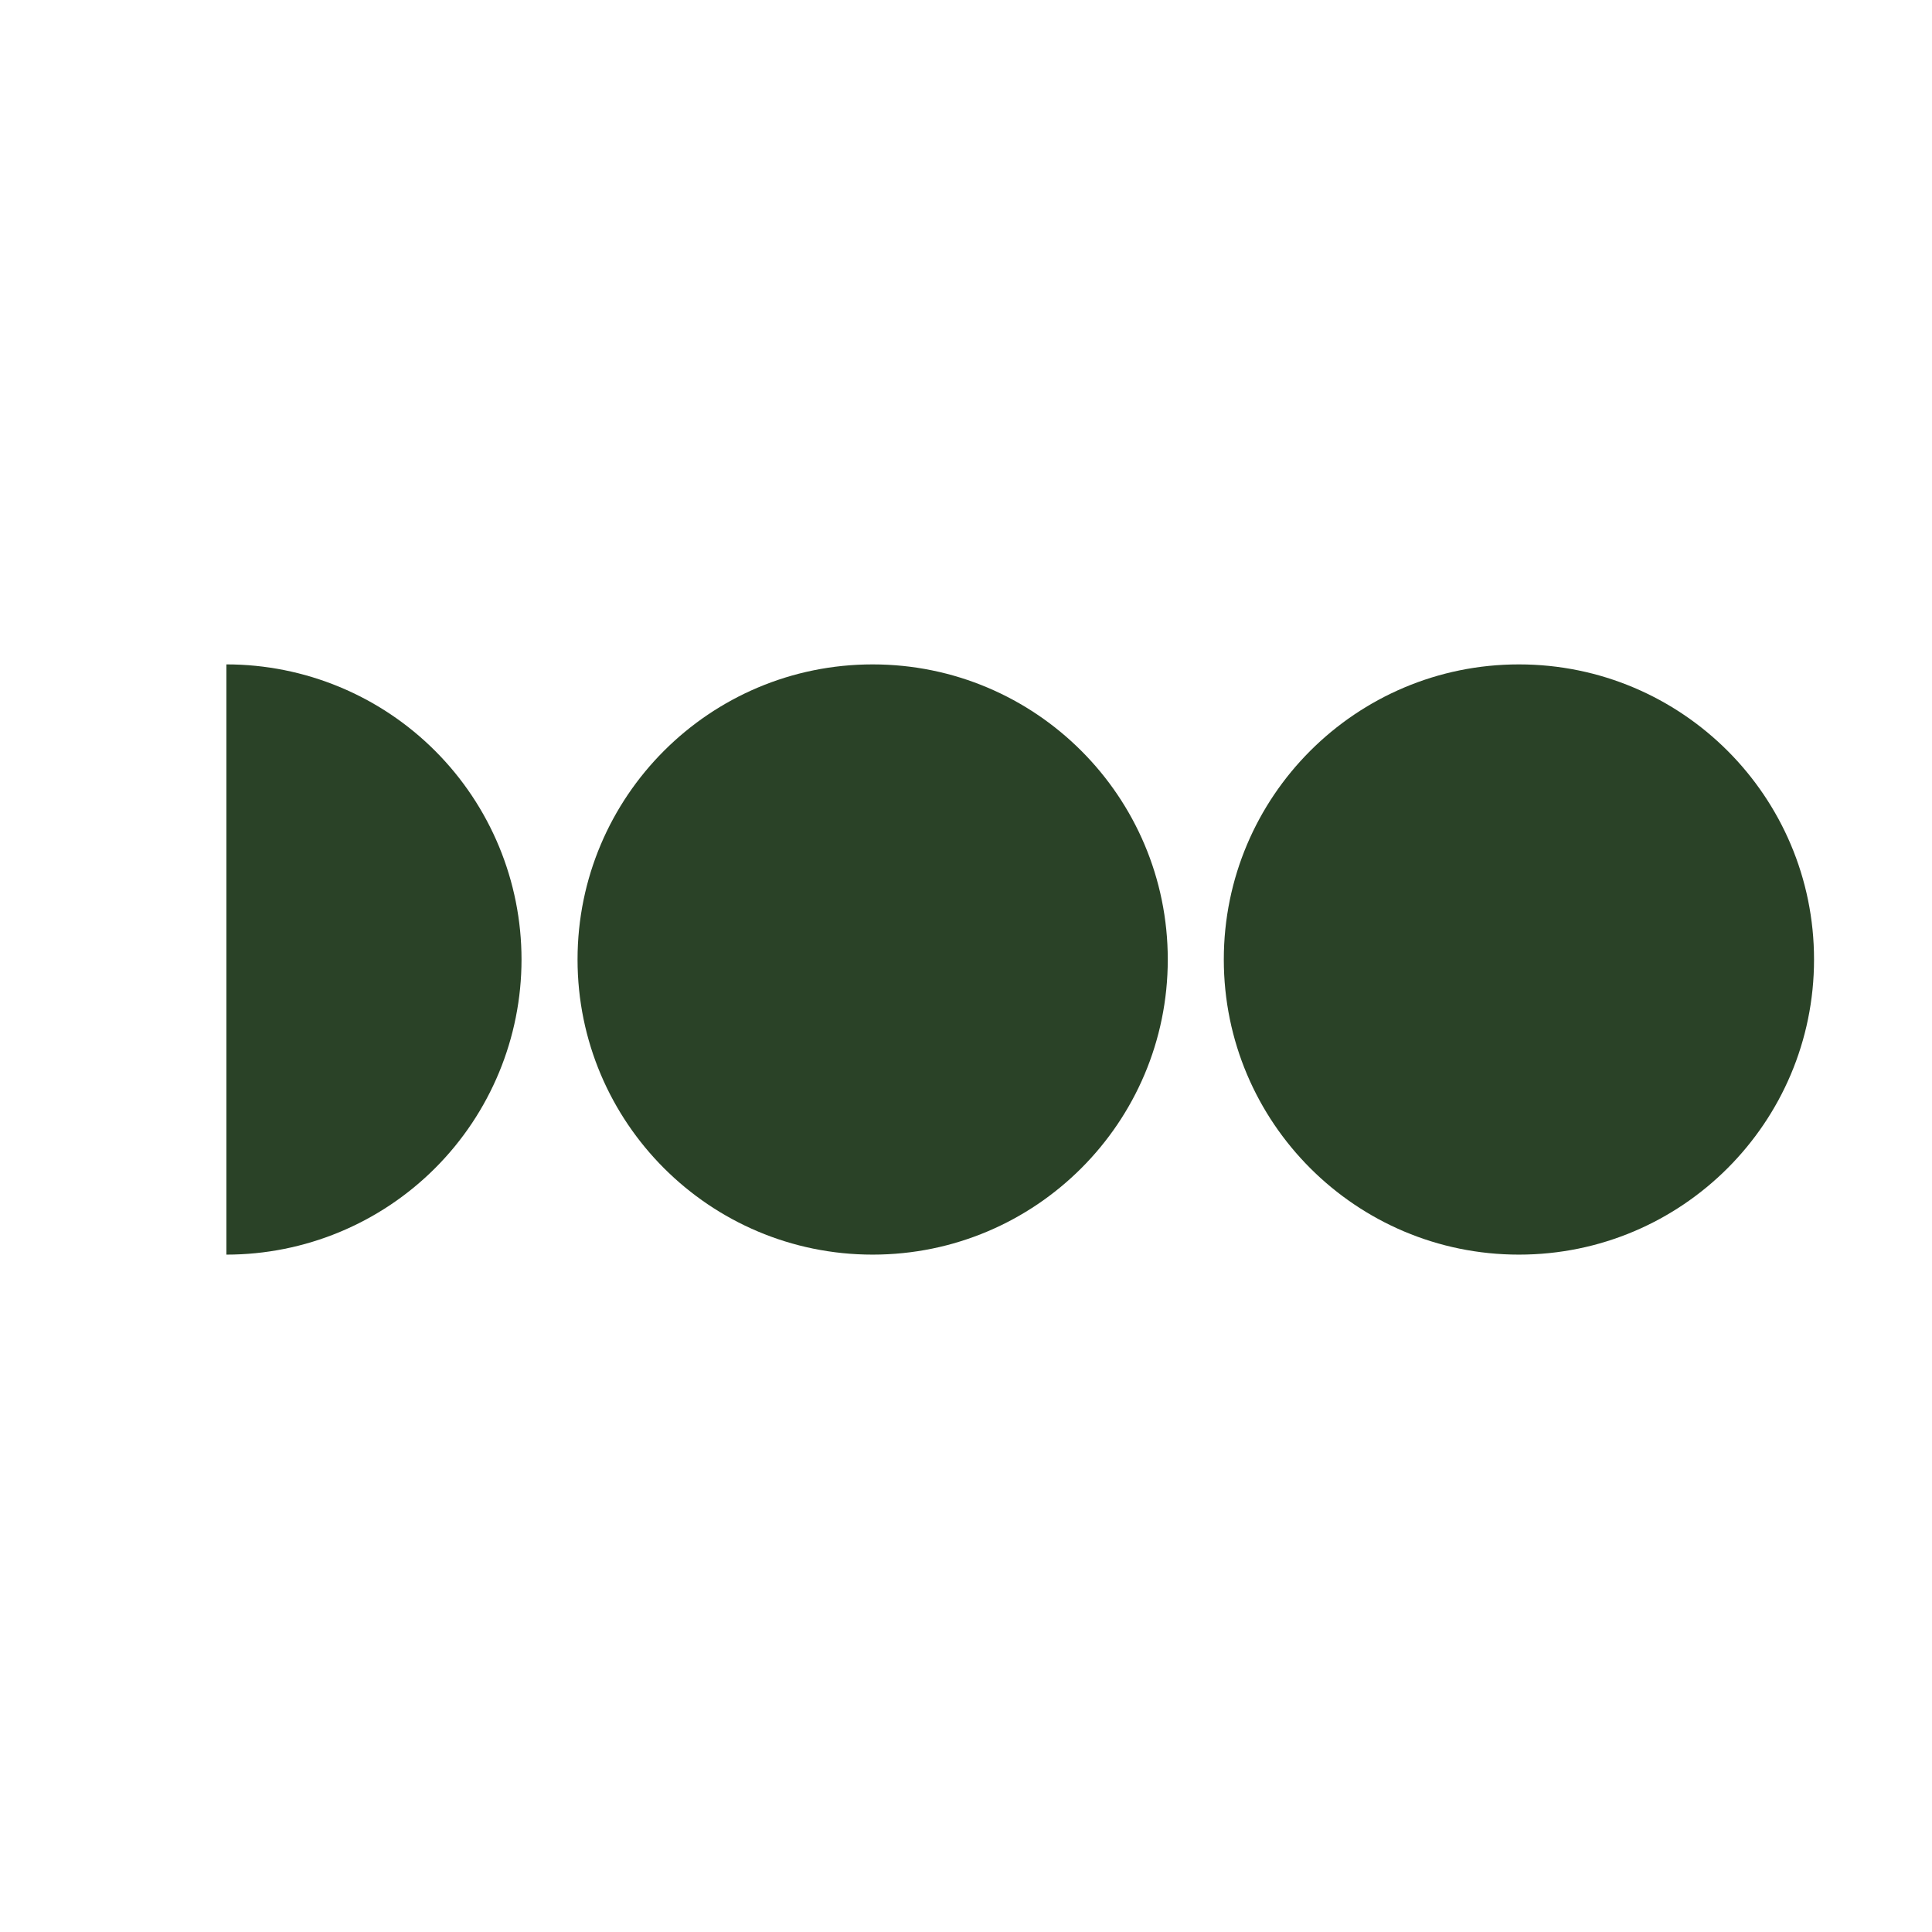
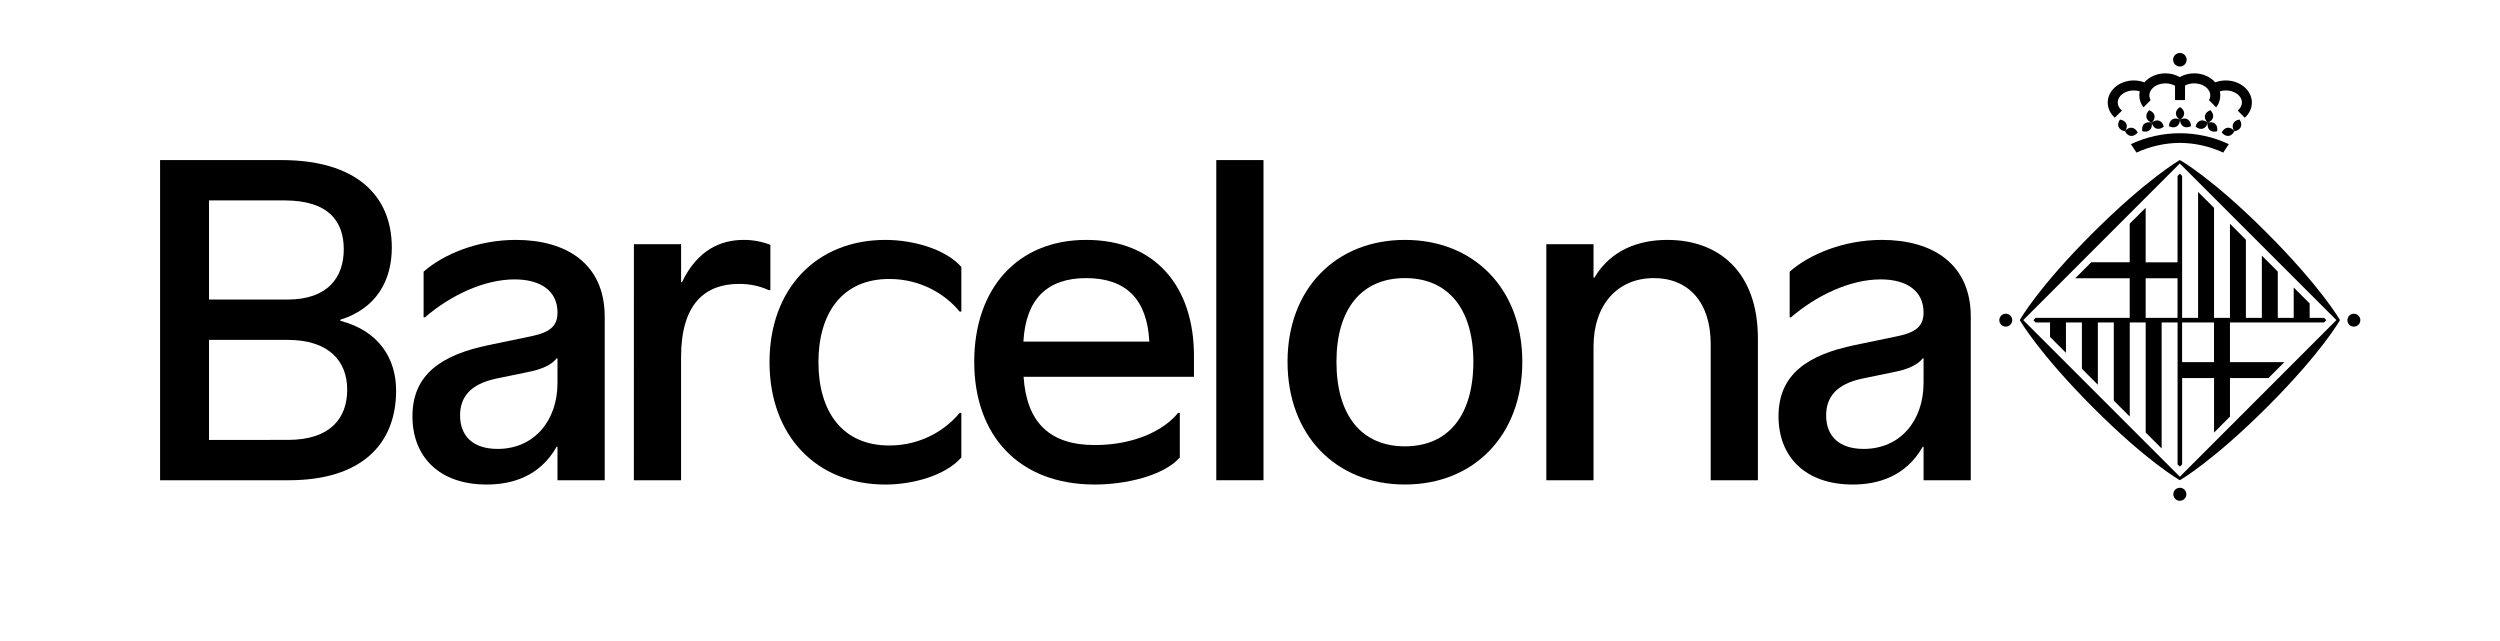
- <svg xmlns="http://www.w3.org/2000/svg" width="256" height="256" viewBox="0 0 256 256" fill="none">
-   <path d="M30 88.035C40.371 88.035 50.317 92.155 57.651 99.489C64.984 106.822 69.104 116.769 69.104 127.14C69.104 137.511 64.984 147.457 57.651 154.79C50.317 162.124 40.371 166.244 30 166.244L30 88.035Z" fill="#2A4227" />
-   <circle cx="115.632" cy="127.14" r="39.104" fill="#2A4227" />
-   <circle cx="201.265" cy="127.14" r="39.104" fill="#2A4227" />
+ <svg xmlns="http://www.w3.org/2000/svg" id="Capa_1" data-name="Capa 1" viewBox="0 0 4216.69 1080">
+   <path d="M270,270H474.87c124.5,0,186,58.64,186,147.67,0,54.65-25.33,102.43-86.86,121.61v1.81c65.51,17,94.1,64.06,94.1,117.63,0,91.21-59.36,151.29-181,151.29H270ZM485,505.26c68,0,94.83-37.64,94.83-84.69s-25.34-82.52-99.9-82.52H352.53V505.26Zm.73,236.7c70.93,0,99.89-36.19,99.89-84.69s-31.13-84-100.62-84H352.53V742Z" />
+   <path d="M695.65,702.15C695.65,630.49,746,598.28,824.5,582l73.11-15.2c32.58-6.88,42.71-18.82,42.71-39.81,0-36.2-28.23-55.74-72.38-55.74-52.48,0-109.31,27.87-151.29,64.06h-2.17V458.21c33.29-29.32,91.2-53.57,155.63-53.57,84.69,0,149.84,39.82,149.84,129.57V810H940.32V753.55h-1.45c-28.59,50.31-75.64,63.7-118,63.7C740.53,817.25,695.65,770.2,695.65,702.15Zm244.67-56.46V604.43h-1.45c-8.32,10.86-25,18.46-47,22.8l-54.29,11.22C791.93,647.86,776,671,776,700.7c0,34.75,21.72,56.47,63.34,56.47C900.51,757.17,940.32,710.12,940.32,645.69Z" />
+   <path d="M1069.18,411.88h79.62v64.06h1.45c26.42-55,65.87-71.3,104.24-71.3a123,123,0,0,1,44.88,8.33v76.36h-2.9c-14.84-6.87-31.12-10.49-50-10.49-57.54,0-97.72,34-97.72,123.42V810h-79.62Z" />
+   <path d="M1297.92,610.94c0-123.78,78.9-206.3,195.45-206.3,44.88,0,100.61,14.48,128.12,45.61v75.28h-2.89c-23.17-28.23-64.43-55-118.72-55-79.62,0-119.44,57.91-119.44,140.43s39.82,140.44,119.44,140.44c54.29,0,95.55-26.79,118.72-55h2.89v75.28c-27.51,31.13-83.24,45.61-128.12,45.61C1376.82,817.25,1297.92,734.73,1297.92,610.94Z" />
+   <path d="M1643.21,610.22c0-123.06,72.39-205.58,188.93-205.58,117.27,0,181.69,79.63,181.69,195.45v35.47H1726.46c5.06,76.73,43.79,115.09,120.16,115.09,67.32,0,117.27-25.33,140.43-54.29h2.9v75.28c-27.51,31.13-91.93,45.61-143.33,45.61C1717.77,817.25,1643.21,734,1643.21,610.22Zm295.34-34c-3.62-71.3-39.09-107.13-106.41-107.13-66.23,0-102.06,35.83-106,107.13Z" />
+   <path d="M2051.48,270h79.63V810h-79.63Z" />
+   <path d="M2171.65,610.22c0-123.06,81.43-205.58,198-205.58s198,82.52,198,205.58c0,123.78-81.43,207-198,207S2171.65,734,2171.65,610.22Zm313.43,0c0-89-42.34-141.15-115.46-141.15s-115.45,52.11-115.45,141.15c0,90.48,42.34,142.6,115.45,142.6S2485.08,700.7,2485.08,610.22Z" />
+   <path d="M2608.15,411.88h79.62v56.46h1.45c27.87-47,74.92-63.7,123.06-63.7,86.14,0,152.73,53.21,152.73,166.49V810h-79.62V580.18c0-70.22-37.28-111.11-95.91-111.11-61.17,0-101.71,44.88-101.71,115.45V810h-79.62Z" />
+   <path d="M2999.77,702.15c0-71.66,50.3-103.87,128.84-120.16l73.12-15.2c32.57-6.88,42.7-18.82,42.7-39.81,0-36.2-28.23-55.74-72.38-55.74-52.48,0-109.31,27.87-151.29,64.06h-2.17V458.21c33.29-29.32,91.2-53.57,155.63-53.57,84.69,0,149.84,39.82,149.84,129.57V810h-79.63V753.55H3243c-28.6,50.31-75.65,63.7-118,63.7C3044.65,817.25,2999.77,770.2,2999.77,702.15Zm244.66-56.46V604.43H3243c-8.33,10.86-25,18.46-47.06,22.8l-54.29,11.22c-45.6,9.41-61.53,32.58-61.53,62.25,0,34.75,21.72,56.47,63.34,56.47C3204.62,757.17,3244.43,710.12,3244.43,645.69Z" />
+   <g id="Rodo">
+     <path d="M3711.26,203.55c-4,1.3-6.85,5.09-8,10,3.87,3.23,8.3,4.67,12.41,3.32s6.77-5.06,8-9.9h0c-.86,4.86.18,9.48,3.33,12.35s7.79,3.37,12.6,2c.91-5-.14-9.59-3.31-12.49s-7.73-3.29-12.56-1.88c4.8-1.8,8.11-5,9-9.08s-.89-8.41-4.54-12c-4.76,1.72-8.2,4.9-9.11,9s1,8.44,4.56,12c-3.8-3.29-8.3-4.67-12.32-3.35m68.11,10.75c1.74-3.91.8-8.47-2.07-12.66-5,.73-9,3.1-10.72,7s-.86,8.41,2.05,12.66c5-.68,9-3.12,10.74-7m-10.74,7c-3.06-4-7.22-6.33-11.44-5.88s-7.69,3.52-9.92,8.07c3.12,4,7.17,6.16,11.37,5.8s7.79-3.46,10-8m-92,582.81L3412.56,539.93l264.05-264.16L3940.78,539.9Zm145.57-412.48c-91.75-91.73-145.06-121.4-145.22-121.45l-.35-.17-.41.17c0,.05-54.88,31.33-147.83,124.18-91.75,91.82-121.53,145.15-121.53,145.15l-.24.42.24.39s31.37,55,124.26,147.93c91.75,91.71,145.08,121.46,145.08,121.46l.43.28.47-.28s54.94-31.33,147.8-124.19c91.76-91.85,121.57-145.14,121.59-145.26l.22-.36-.22-.37c0-.08-31.37-54.95-124.29-147.9m-439.11,137.5A10.93,10.93,0,1,0,3394,540a10.93,10.93,0,0,0-10.91-10.88m293.6,293.57a11,11,0,1,0,11,11,11,11,0,0,0-11-11m293.54-293.57A10.93,10.93,0,1,0,3981.15,540a10.93,10.93,0,0,0-10.94-10.88M3579,186.54c-4.4-3.63-7.05-8.44-7.05-13.64,0-11.25,12.1-20.36,27.07-20.36a35.19,35.19,0,0,1,10.06,1.46,31.48,31.48,0,0,0-.74,6.95,33.45,33.45,0,0,0,7,20.16l12.13-12.23a16.09,16.09,0,0,1-2.16-7.93c0-11.28,12.1-20.34,27-20.34a33.44,33.44,0,0,1,16.25,4v24.16h16.89V144.27a32.86,32.86,0,0,1,15.58-3.66c14.88,0,27,9.06,27,20.34a15.52,15.52,0,0,1-2.19,7.93L3738,181.11a33.13,33.13,0,0,0,6.18-27.11,35.21,35.21,0,0,1,10.1-1.46c14.94,0,27.08,9.11,27.08,20.36,0,5.2-2.67,10-7.1,13.64l11.92,12c7.49-6.66,12-15.69,12-25.59,0-20.59-19.66-37.26-44-37.26a51,51,0,0,0-17.88,3.2c-7.9-9.16-20.87-15.18-35.38-15.18a49.44,49.44,0,0,0-24.33,6.24,49.41,49.41,0,0,0-24.33-6.24c-14.5,0-27.36,6-35.42,15.18a50.47,50.47,0,0,0-17.83-3.2c-24.26,0-43.94,16.67-43.94,37.26,0,9.9,4.54,18.93,11.95,25.59Zm15.15,42.75c4.22.36,8.32-1.78,11.42-5.8-2.18-4.55-5.72-7.62-10-8.07s-8.26,1.86-11.33,5.88c2.17,4.53,5.7,7.59,9.88,8m70-28c-3.71,2.19-5.63,6.41-5.85,11.44,4.46,2.39,9.13,2.79,12.84.68S3676.82,207,3677,202h0c.16,5,2.15,9.28,5.79,11.39s8.34,1.71,12.77-.68c-.19-5-2.13-9.25-5.85-11.44s-8.25-1.75-12.71.7c4.28-2.67,7-6.47,7-10.71s-2.71-8-7-10.69c-4.3,2.67-7,6.47-7,10.69s2.68,8,7,10.71c-4.49-2.45-9.11-2.81-12.74-.7m12.57-89.07a11.43,11.43,0,1,0-11.51-11.42,11.41,11.41,0,0,0,11.51,11.42m-90.48,96.46c-1.74-3.9-5.75-6.27-10.72-7-2.87,4.19-3.85,8.75-2.08,12.66s5.79,6.32,10.79,7c2.76-4.25,3.76-8.8,2-12.66m30.24.17c-3.17,2.9-4.11,7.46-3.26,12.49,4.8,1.35,9.5.79,12.64-2s4.19-7.49,3.25-12.35c1.28,4.84,4.05,8.66,8.14,9.9s8.49-.09,12.27-3.32c-1.15-4.87-3.92-8.66-8-10s-8.4.06-12.2,3.27c3.58-3.46,5.37-7.77,4.49-11.9s-4.27-7.31-9-9c-3.63,3.55-5.4,7.85-4.6,12s4.36,7.28,9,9.08c-4.79-1.44-9.4-.9-12.63,1.88M3676.61,241a176.11,176.11,0,0,1,73.24,16.39l9.42-14.28a194.56,194.56,0,0,0-165.16.05l9.46,14.23a176.36,176.36,0,0,1,73-16.39m3.92,302.93h53.82V610.8h-53.82Zm-7.7-7.76h-53.75V469.31h53.75Zm0-93.73h-53.75v-92l-26.93,26.85V442.4h-64.92l-26.94,26.91h91.86v66.82H3433.44l-3.83,3.88,3.82,3.88h24.3v24.36l26.86,26.85V543.89h26.89V622l26.9,26.94v-105h26.91V675.76l26.91,26.86V543.89h26.88V729.5L3646,756.42V543.89h26.86V783.25l3.84,3.79,3.86-3.79V637.63h53.82v92l26.86-27v-65h64.94L3853,610.8h-91.8V543.89h158.62l3.94-4-3.78-3.77h-24.33V511.8l-26.91-26.88v51.21h-26.86V458L3815,431.15v105h-26.92V404.29l-26.86-26.91V536.13h-26.86V350.53l-26.9-26.86V536.13h-26.92V296.75l-3.76-3.88-3.94,3.94Z" />
+   </g>
</svg>
